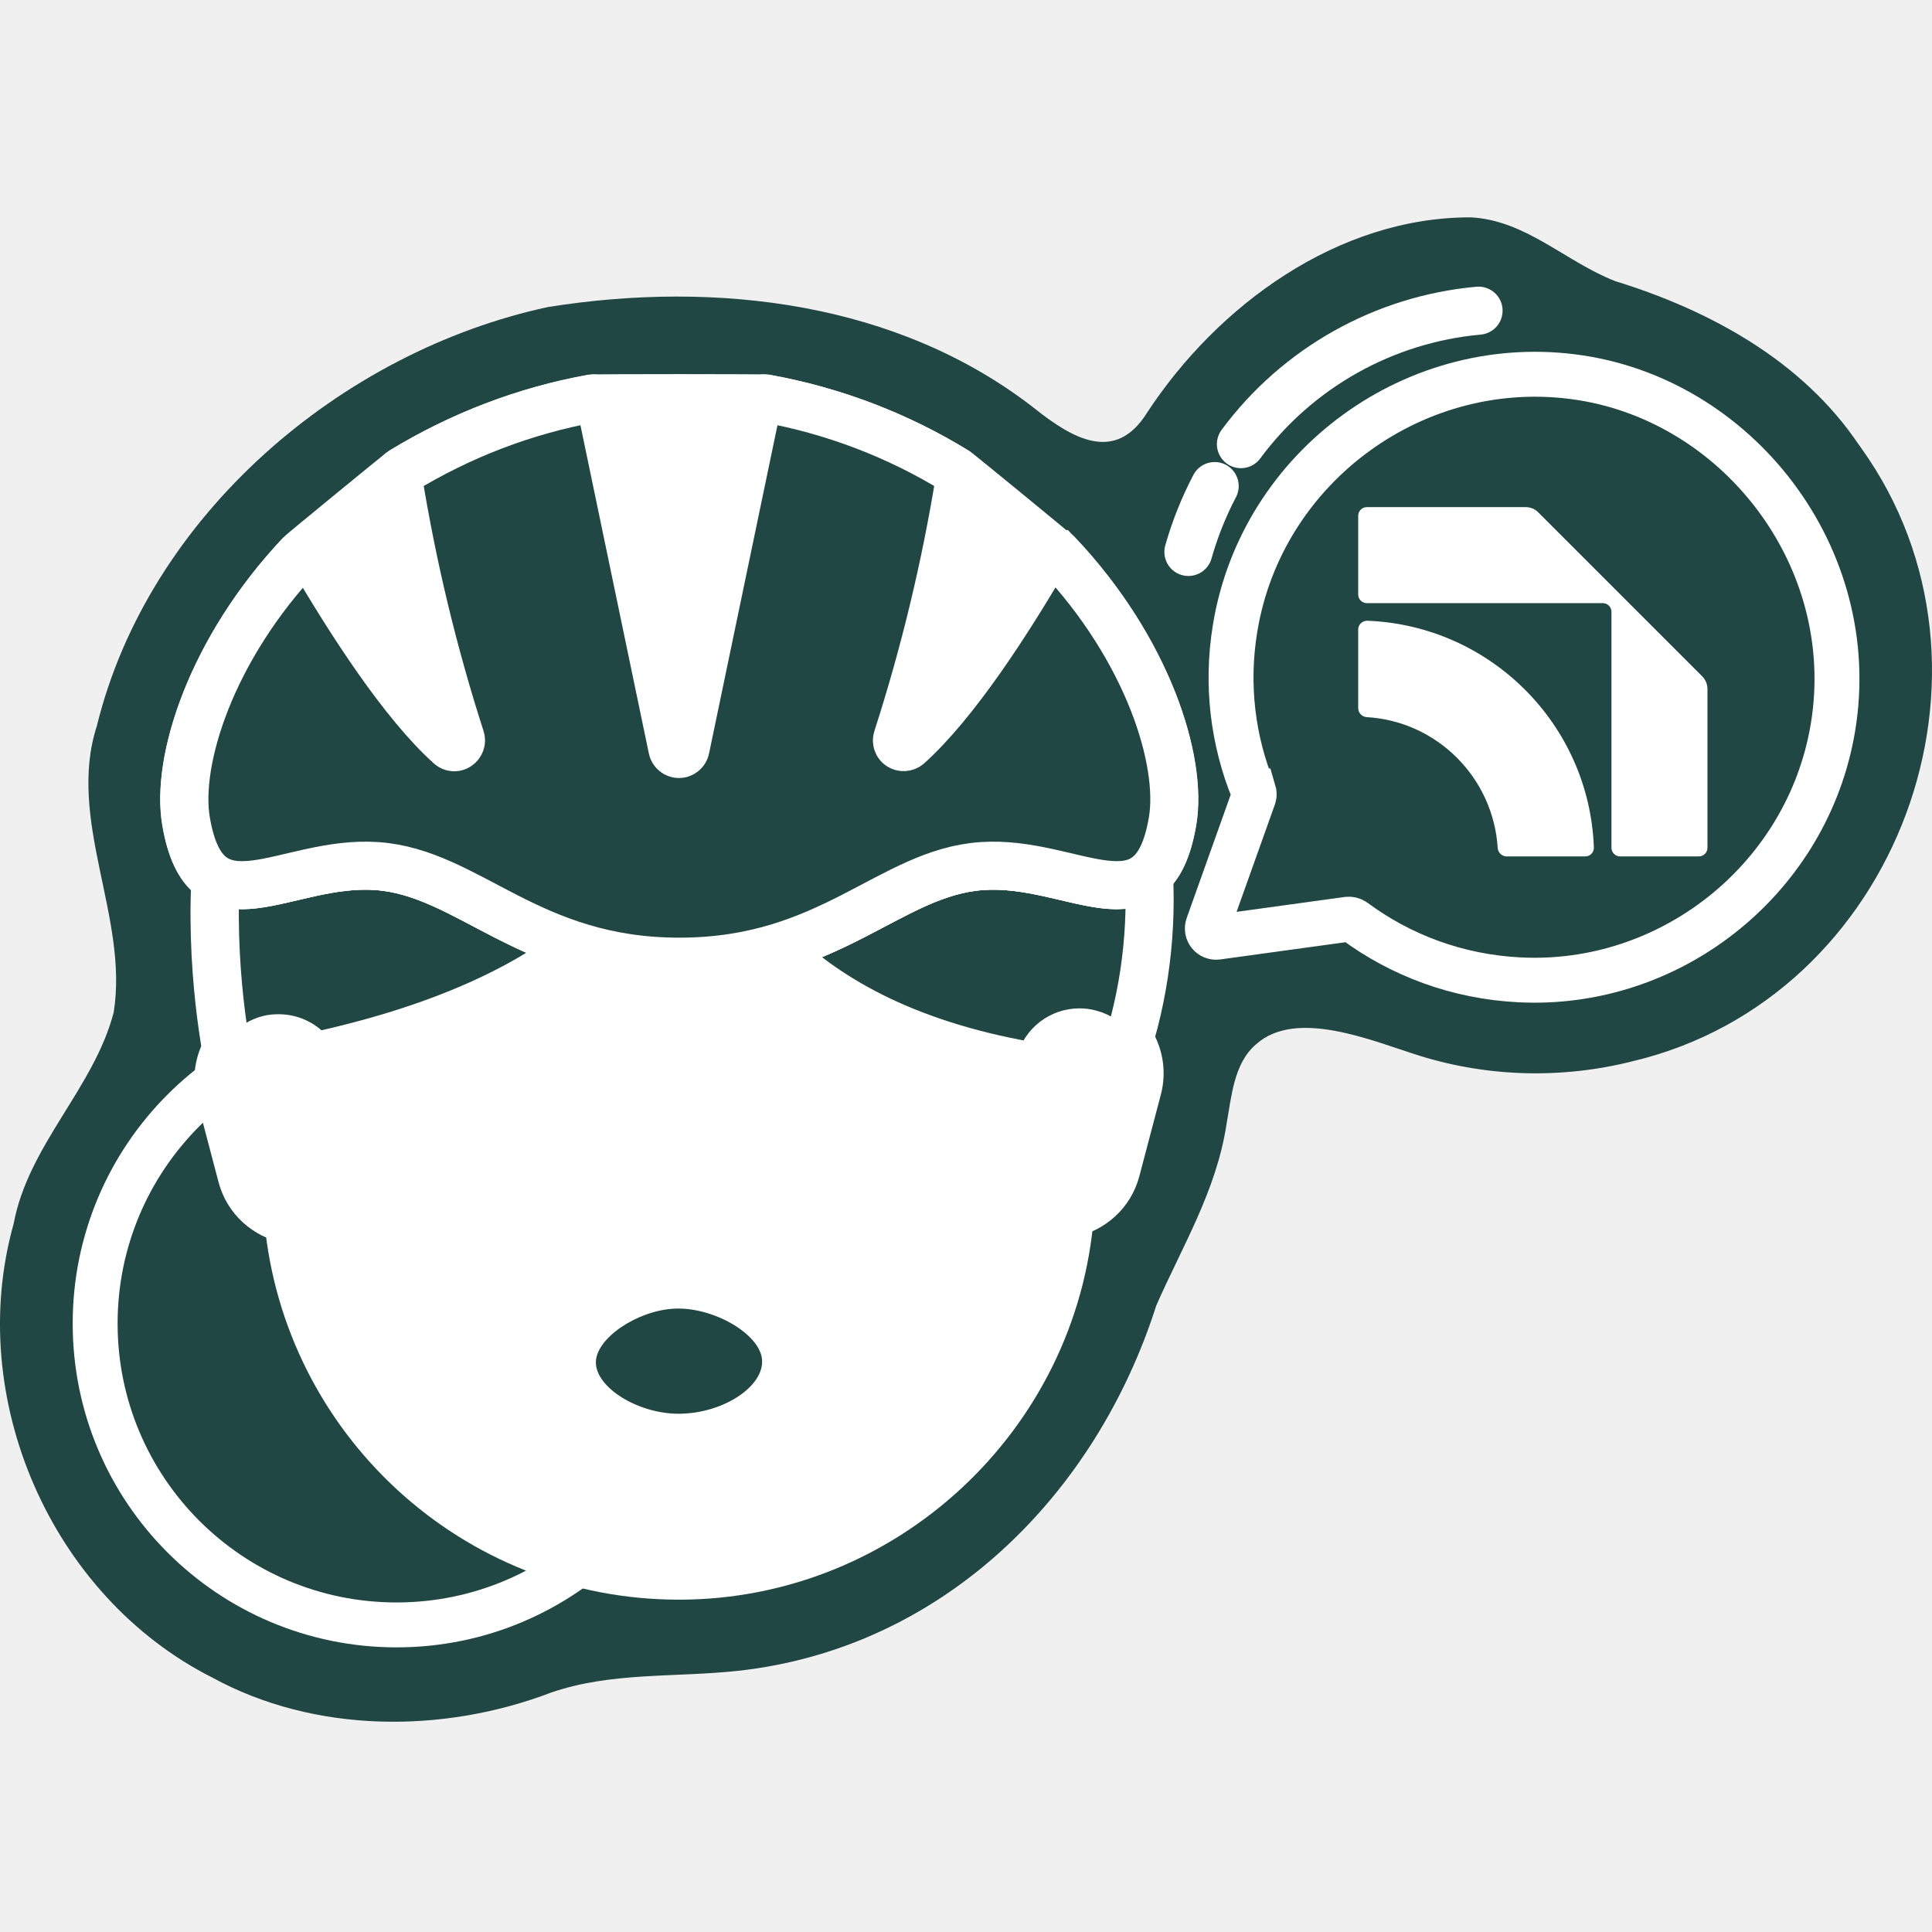
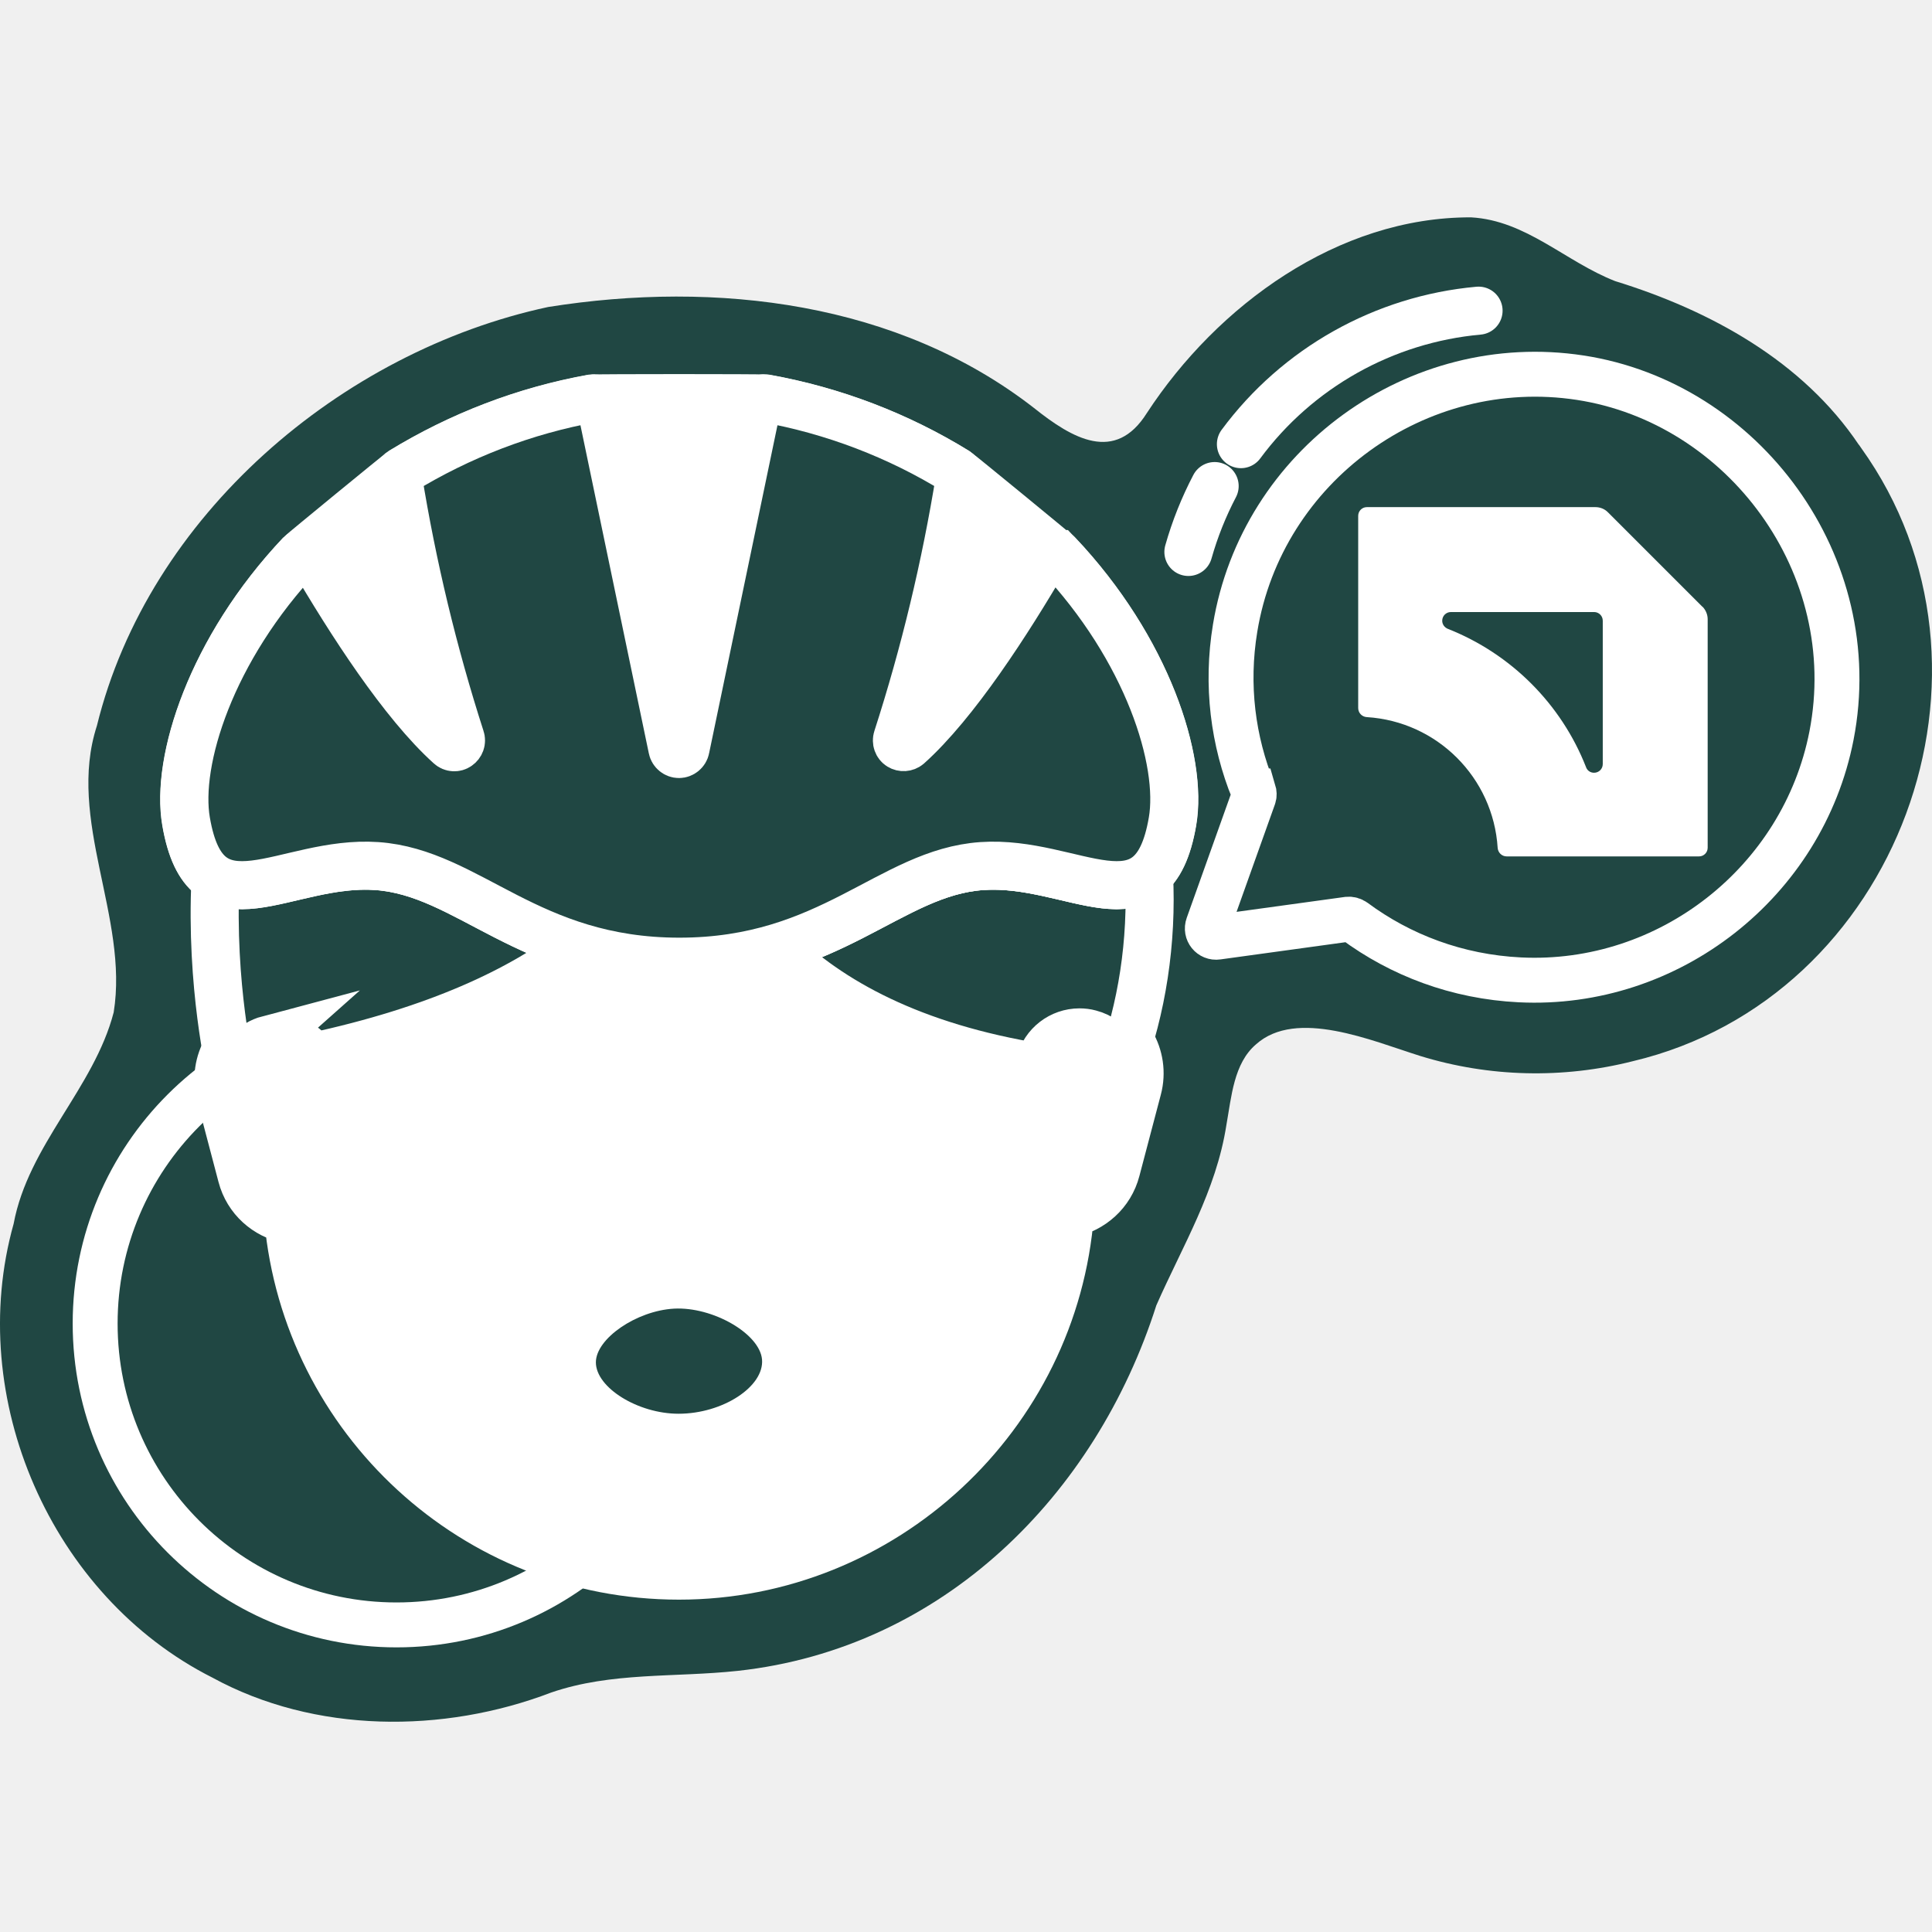
<svg xmlns="http://www.w3.org/2000/svg" width="80" height="80" viewBox="0 0 80 80" fill="none">
  <path d="M76.974 18.423C74.647 14.952 70.823 12.856 66.879 11.64C64.815 10.832 63.2 9.128 60.912 9C55.4 8.984 50.401 12.648 47.489 17.103C46.177 19.191 44.409 18.167 42.817 16.895C37.185 12.512 29.674 11.6 22.699 12.712C14.123 14.552 6.148 21.351 4.012 30.054C2.748 33.95 5.34 37.99 4.708 41.917C3.892 45.061 1.172 47.405 0.564 50.677C-1.46 57.884 2.116 66.1 8.796 69.467C13.027 71.779 18.347 71.795 22.827 70.083C25.322 69.227 27.938 69.467 30.546 69.187C39.049 68.26 45.377 61.908 47.881 54.053C48.953 51.613 50.361 49.317 50.784 46.573C50.992 45.413 51.088 44.029 52.008 43.245C53.68 41.742 56.816 43.101 58.808 43.725C61.664 44.605 64.711 44.677 67.615 43.941C78.606 41.334 83.638 27.703 77.062 18.543L76.974 18.415V18.423Z" fill="#204743" />
-   <path d="M16.419 67.284C23.311 67.284 28.898 61.697 28.898 54.804C28.898 47.913 23.311 42.325 16.419 42.325C9.527 42.325 3.94 47.913 3.94 54.804C3.94 61.697 9.527 67.284 16.419 67.284Z" fill="#204743" stroke="white" stroke-width="1.86" stroke-miterlimit="10" />
-   <path d="M45.329 42.038C45.001 41.95 44.681 41.934 44.369 41.981V35.446C44.369 26.471 37.09 19.191 28.114 19.191C19.139 19.191 11.859 26.471 11.859 35.446V42.23C11.547 42.19 11.22 42.206 10.899 42.285C9.572 42.638 8.78 43.997 9.124 45.325L10.011 48.693C10.259 49.645 11.036 50.317 11.939 50.493C12.699 58.764 19.651 65.244 28.114 65.244C36.578 65.244 43.657 58.636 44.305 50.245C45.201 50.061 45.969 49.397 46.217 48.445L47.105 45.077C47.457 43.749 46.657 42.389 45.329 42.038Z" fill="white" stroke="white" stroke-width="1.99" stroke-miterlimit="10" />
-   <path d="M27.906 54.189C29.506 54.101 31.458 55.221 31.554 56.292C31.65 57.412 29.93 58.54 28.098 58.54C26.418 58.54 24.674 57.46 24.674 56.412C24.674 55.428 26.354 54.277 27.906 54.189Z" fill="#204743" />
+   <path d="M16.419 67.284C23.311 67.284 28.898 61.697 28.898 54.805C28.898 47.913 23.311 42.326 16.419 42.326C9.527 42.326 3.94 47.913 3.94 54.805C3.94 61.697 9.527 67.284 16.419 67.284Z" fill="#204743" stroke="white" stroke-width="1.86" stroke-miterlimit="10" />
+   <path d="M45.329 42.037C45.001 41.949 44.681 41.933 44.369 41.981V35.446C44.369 26.47 37.089 19.191 28.114 19.191C19.139 19.191 11.859 26.47 11.859 35.446V42.229C11.547 42.189 11.219 42.205 10.899 42.285C9.572 42.637 8.78 43.997 9.124 45.325L10.011 48.693C10.259 49.645 11.035 50.316 11.939 50.492C12.699 58.764 19.651 65.243 28.114 65.243C36.577 65.243 43.657 58.636 44.305 50.245C45.201 50.06 45.969 49.397 46.217 48.445L47.105 45.077C47.457 43.749 46.657 42.389 45.329 42.037Z" fill="white" stroke="white" stroke-width="1.99" stroke-miterlimit="10" />
+   <path d="M27.906 54.188C29.506 54.1 31.458 55.22 31.554 56.292C31.65 57.412 29.93 58.54 28.098 58.54C26.418 58.54 24.674 57.46 24.674 56.412C24.674 55.428 26.354 54.276 27.906 54.188Z" fill="#204743" />
  <path d="M27.842 30.998C27.866 31.126 27.986 31.222 28.114 31.222C28.242 31.222 28.362 31.126 28.386 30.998" fill="#204743" />
  <path d="M27.842 30.998C27.866 31.126 27.986 31.222 28.114 31.222C28.242 31.222 28.362 31.126 28.386 30.998" stroke="white" stroke-width="1.99" stroke-miterlimit="10" />
  <path d="M18.627 30.87C18.723 30.95 18.859 30.958 18.963 30.894C19.067 30.83 19.115 30.694 19.075 30.574" fill="#204743" />
  <path d="M18.627 30.87C18.723 30.95 18.859 30.958 18.963 30.894C19.067 30.83 19.115 30.694 19.075 30.574" stroke="white" stroke-width="1.99" stroke-miterlimit="10" />
  <path d="M37.153 30.574C37.113 30.694 37.161 30.822 37.265 30.894C37.369 30.966 37.505 30.958 37.601 30.87" fill="#204743" />
  <path d="M37.153 30.574C37.113 30.694 37.161 30.822 37.265 30.894C37.369 30.966 37.505 30.958 37.601 30.87" stroke="white" stroke-width="1.99" stroke-miterlimit="10" />
-   <path d="M11.116 43.045C11.259 43.005 11.396 42.997 11.539 42.997C12.123 42.997 12.651 43.293 12.955 43.765C18.083 42.661 21.579 41.022 23.939 39.19C20.499 38.126 18.419 36.046 15.595 35.854C12.851 35.662 10.387 37.246 8.924 36.382C8.708 40.822 9.556 44.381 9.556 44.381C9.676 44.365 9.78 44.341 9.9 44.325C10.028 43.725 10.483 43.213 11.116 43.045Z" fill="#204743" stroke="white" stroke-width="2" stroke-miterlimit="10" />
-   <path d="M43.065 44.013C43.257 43.269 43.929 42.749 44.697 42.749C44.841 42.749 44.985 42.766 45.129 42.806C45.569 42.917 45.929 43.197 46.161 43.589C46.273 43.781 46.345 43.989 46.377 44.197C47.281 41.782 47.721 39.006 47.577 36.198C46.153 37.454 43.561 35.654 40.649 35.862C37.769 36.062 35.658 38.222 32.098 39.262C34.346 41.478 37.785 43.357 43.025 44.205L43.073 44.021L43.065 44.013Z" fill="#204743" stroke="white" stroke-width="1.99" stroke-miterlimit="10" />
-   <path d="M43.785 22.943C43.729 22.879 39.713 19.583 39.617 19.527C37.194 18.031 34.506 17.007 31.698 16.503C31.546 16.48 24.683 16.48 24.538 16.503C21.731 17.007 19.051 18.039 16.619 19.527C16.523 19.583 12.507 22.879 12.451 22.943C8.732 26.879 7.268 31.51 7.7 34.014C8.516 38.766 11.787 35.598 15.595 35.862C19.411 36.126 21.859 39.822 28.122 39.822C34.386 39.822 36.834 36.126 40.649 35.862C44.465 35.598 47.729 38.766 48.545 34.014C48.977 31.51 47.513 26.879 43.793 22.943H43.785Z" fill="white" stroke="white" stroke-width="1.99" stroke-miterlimit="10" stroke-linecap="round" />
-   <path d="M43.337 22.991C41.721 25.767 39.537 29.134 37.601 30.87C37.505 30.95 37.37 30.958 37.266 30.894C37.161 30.83 37.114 30.694 37.154 30.574C38.289 27.055 39.153 23.455 39.745 19.799C39.761 19.687 39.705 19.583 39.609 19.519C37.185 18.023 34.498 16.999 31.69 16.495C31.538 16.471 31.394 16.567 31.362 16.719L28.386 30.998C28.362 31.126 28.242 31.222 28.114 31.222C27.986 31.222 27.866 31.126 27.842 30.998L24.866 16.719C24.834 16.567 24.69 16.471 24.538 16.495C21.731 16.999 19.051 18.031 16.619 19.519C16.523 19.575 16.475 19.687 16.483 19.799C17.075 23.447 17.939 27.047 19.075 30.574C19.115 30.694 19.067 30.822 18.963 30.894C18.859 30.966 18.723 30.958 18.627 30.87C16.691 29.127 14.515 25.759 12.899 22.991C12.851 22.911 12.779 22.863 12.691 22.855C12.603 22.847 12.515 22.879 12.459 22.943C8.74 26.879 7.276 31.51 7.708 34.014C8.524 38.766 11.795 35.598 15.603 35.862C19.419 36.126 21.867 39.822 28.13 39.822C34.394 39.822 36.842 36.126 40.657 35.862C44.473 35.598 47.737 38.766 48.553 34.014C48.985 31.51 47.521 26.879 43.801 22.943C43.745 22.879 43.657 22.847 43.569 22.855C43.481 22.863 43.401 22.911 43.361 22.991H43.337Z" fill="#204743" stroke="white" stroke-width="1.99" stroke-miterlimit="10" stroke-linecap="round" />
-   <path d="M51.896 32.75C51.056 30.686 50.752 28.375 51.144 26.007C52.248 19.279 58.688 14.608 65.431 15.64C72.175 16.672 77.214 23.383 75.838 30.462C74.655 36.526 69.103 40.878 62.935 40.574C60.336 40.446 57.992 39.55 56.08 38.134C56 38.078 55.912 38.054 55.816 38.062L50.408 38.806C50.136 38.846 49.92 38.582 50.017 38.318L51.912 33.006C51.944 32.926 51.936 32.83 51.912 32.75H51.896Z" fill="#204743" stroke="white" stroke-width="1.86" stroke-miterlimit="10" />
-   <path d="M50.297 20.127C49.849 20.983 49.48 21.895 49.209 22.855" stroke="white" stroke-width="1.99" stroke-miterlimit="10" stroke-linecap="round" />
+   <path d="M11.107 43.053C11.252 43.013 11.396 42.997 11.539 42.997C12.123 42.997 12.651 43.293 12.955 43.765C18.083 42.661 21.579 41.021 23.939 39.19C20.499 38.126 18.419 36.046 15.595 35.854C12.851 35.662 10.387 37.246 8.924 36.382C8.708 40.821 9.556 44.381 9.556 44.381C9.676 44.365 9.78 44.341 9.9 44.325C10.028 43.725 10.483 43.213 11.116 43.045L11.107 43.053Z" fill="#204743" stroke="white" stroke-width="1.99" stroke-miterlimit="10" />
+   <path d="M43.065 44.013C43.257 43.269 43.929 42.749 44.697 42.749C44.841 42.749 44.985 42.765 45.129 42.805C45.569 42.917 45.929 43.197 46.161 43.589C46.273 43.781 46.345 43.989 46.377 44.197C47.281 41.781 47.721 39.005 47.577 36.198C46.153 37.453 43.561 35.654 40.649 35.862C37.769 36.062 35.657 38.221 32.098 39.261C34.346 41.477 37.785 43.357 43.025 44.205L43.073 44.021L43.065 44.013Z" fill="#204743" stroke="white" stroke-width="1.99" stroke-miterlimit="10" />
+   <path d="M43.785 22.943C43.729 22.879 39.713 19.583 39.617 19.527C37.194 18.031 34.506 17.007 31.698 16.503C31.546 16.479 24.683 16.479 24.538 16.503C21.731 17.007 19.051 18.039 16.619 19.527C16.523 19.583 12.507 22.879 12.451 22.943C8.732 26.879 7.268 31.51 7.7 34.014C8.516 38.766 11.787 35.598 15.595 35.862C19.411 36.126 21.859 39.822 28.122 39.822C34.386 39.822 36.834 36.126 40.649 35.862C44.465 35.598 47.729 38.766 48.545 34.014C48.977 31.51 47.513 26.879 43.793 22.943H43.785Z" fill="white" stroke="white" stroke-width="1.99" stroke-miterlimit="10" stroke-linecap="round" />
+   <path d="M43.337 22.991C41.721 25.767 39.537 29.134 37.601 30.87C37.505 30.95 37.369 30.958 37.265 30.894C37.161 30.83 37.113 30.694 37.153 30.574C38.289 27.055 39.153 23.455 39.745 19.799C39.761 19.687 39.705 19.583 39.609 19.519C37.185 18.023 34.498 16.999 31.69 16.495C31.538 16.471 31.394 16.567 31.362 16.719L28.386 30.998C28.362 31.126 28.242 31.222 28.114 31.222C27.986 31.222 27.866 31.126 27.842 30.998L24.866 16.719C24.834 16.567 24.69 16.471 24.538 16.495C21.73 16.999 19.051 18.031 16.619 19.519C16.523 19.575 16.475 19.687 16.483 19.799C17.075 23.447 17.939 27.047 19.075 30.574C19.115 30.694 19.067 30.822 18.963 30.894C18.859 30.966 18.723 30.958 18.627 30.87C16.691 29.126 14.515 25.759 12.899 22.991C12.851 22.911 12.779 22.863 12.691 22.855C12.603 22.847 12.515 22.879 12.459 22.943C8.739 26.879 7.276 31.51 7.708 34.014C8.524 38.766 11.795 35.598 15.603 35.862C19.419 36.126 21.866 39.822 28.13 39.822C34.394 39.822 36.841 36.126 40.657 35.862C44.473 35.598 47.736 38.766 48.552 34.014C48.984 31.51 47.52 26.879 43.801 22.943C43.745 22.879 43.657 22.847 43.569 22.855C43.481 22.863 43.401 22.911 43.361 22.991H43.337Z" fill="#204743" stroke="white" stroke-width="1.99" stroke-miterlimit="10" stroke-linecap="round" />
+   <path d="M51.896 32.75C51.056 30.686 50.752 28.375 51.144 26.007C52.248 19.279 58.688 14.607 65.431 15.639C72.175 16.671 77.214 23.383 75.838 30.462C74.654 36.526 69.103 40.877 62.935 40.574C60.336 40.446 57.992 39.55 56.08 38.134C56 38.078 55.912 38.054 55.816 38.062L50.408 38.806C50.136 38.846 49.92 38.582 50.016 38.318L51.912 33.006C51.944 32.926 51.936 32.83 51.912 32.75H51.896Z" fill="#204743" stroke="white" stroke-width="1.86" stroke-miterlimit="10" />
+   <path d="M50.296 20.127C49.848 20.983 49.48 21.895 49.209 22.855" stroke="white" stroke-width="1.99" stroke-miterlimit="10" stroke-linecap="round" />
  <path d="M61.224 12.864C57.312 13.216 53.72 15.232 51.384 18.391" stroke="white" stroke-width="1.99" stroke-miterlimit="10" stroke-linecap="round" />
-   <path d="M56.6 20.999C56.4 20.999 56.24 21.159 56.24 21.359V24.615C56.24 24.815 56.4 24.975 56.6 24.975H66.367C66.567 24.975 66.727 25.135 66.727 25.335V35.102C66.727 35.302 66.887 35.462 67.087 35.462H70.343C70.543 35.462 70.703 35.302 70.703 35.102V28.527C70.703 28.335 70.623 28.151 70.495 28.015L63.687 21.207C63.551 21.071 63.367 20.999 63.175 20.999H56.6Z" fill="white" />
-   <path d="M56.24 26.071V29.319C56.24 29.518 56.392 29.678 56.592 29.695H56.6C59.504 29.87 61.832 32.198 62.016 35.11C62.032 35.31 62.191 35.462 62.392 35.462H65.639C65.847 35.462 66.007 35.294 65.999 35.086C65.807 29.991 61.712 25.903 56.616 25.703C56.408 25.703 56.24 25.863 56.24 26.063V26.071Z" fill="white" />
+   <path d="M70.495 25.127L66.575 21.207C66.439 21.071 66.255 20.999 66.063 20.999H56.6C56.4 20.999 56.24 21.159 56.24 21.359V29.318C56.24 29.518 56.392 29.678 56.592 29.694H56.6C59.511 29.878 61.831 32.198 62.015 35.11C62.031 35.31 62.191 35.462 62.391 35.462H70.351C70.551 35.462 70.711 35.302 70.711 35.102V25.639C70.711 25.447 70.631 25.263 70.503 25.127H70.495ZM66.367 31.638C66.367 31.838 66.207 31.998 66.007 31.998C65.847 31.998 65.719 31.902 65.671 31.758C64.647 29.15 62.567 27.071 59.952 26.039C59.816 25.983 59.719 25.855 59.719 25.703C59.719 25.503 59.88 25.343 60.079 25.343H66.007C66.207 25.343 66.367 25.503 66.367 25.703V31.638Z" fill="white" />
</svg>
